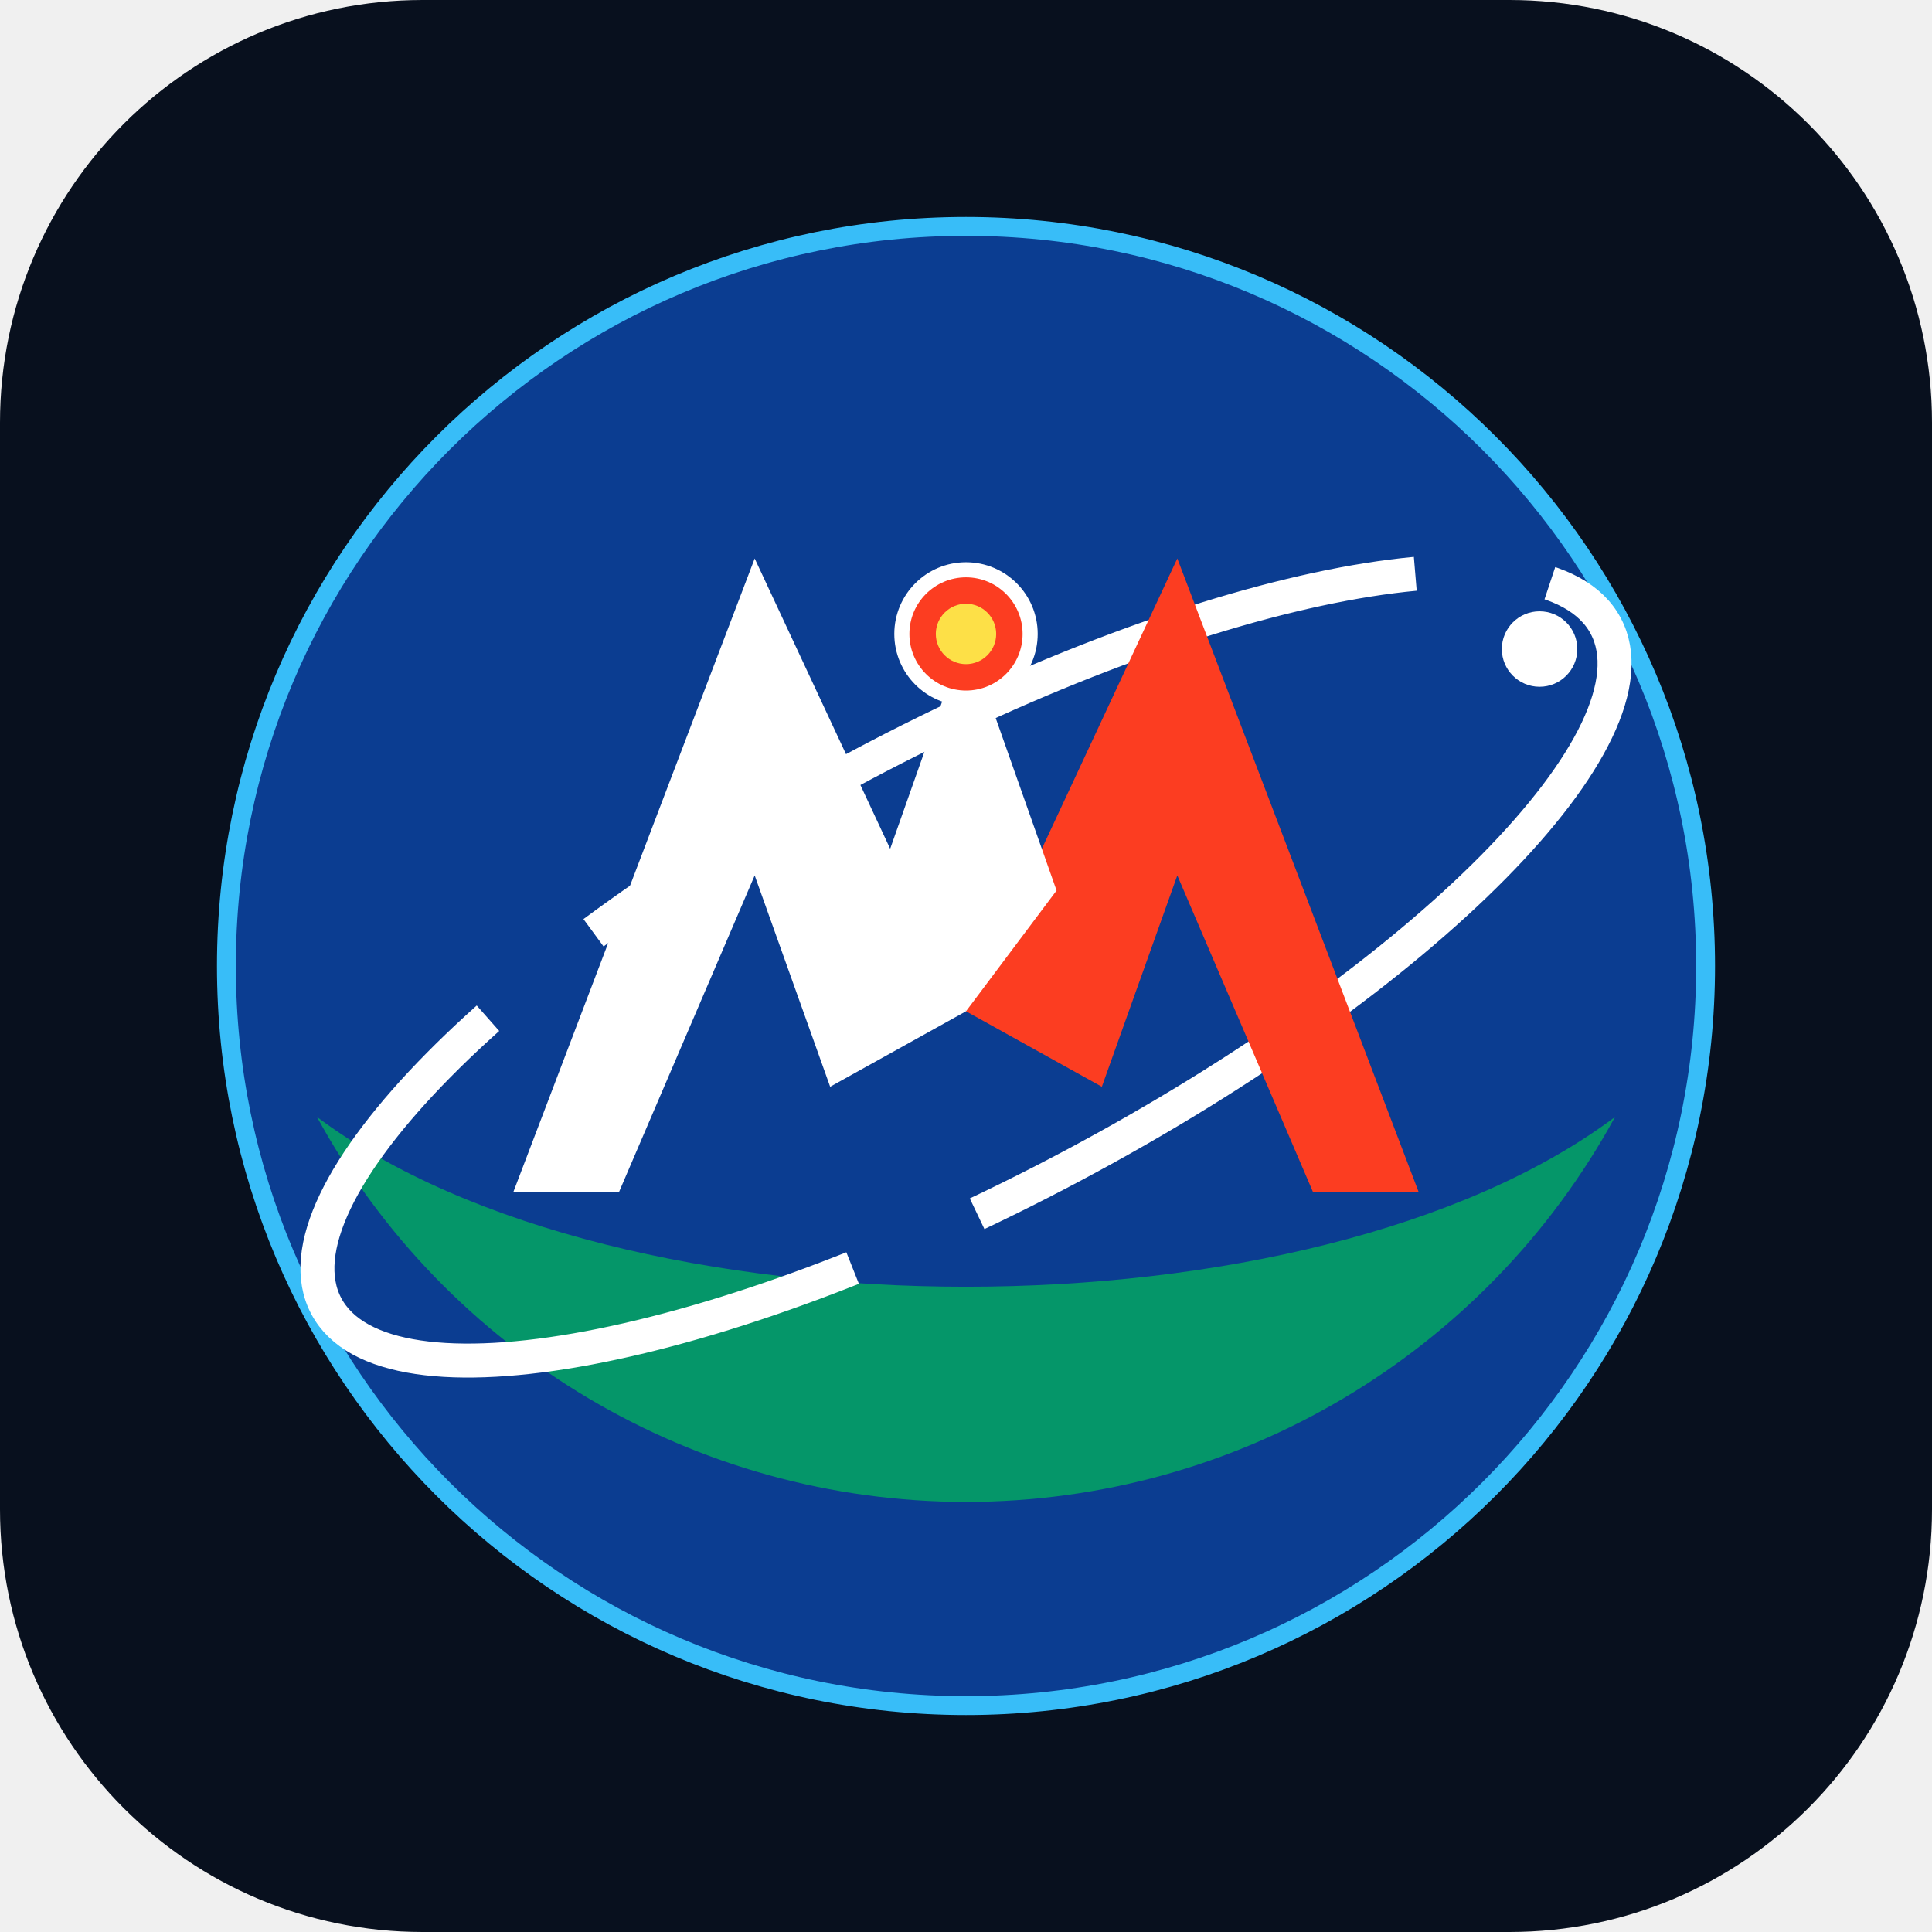
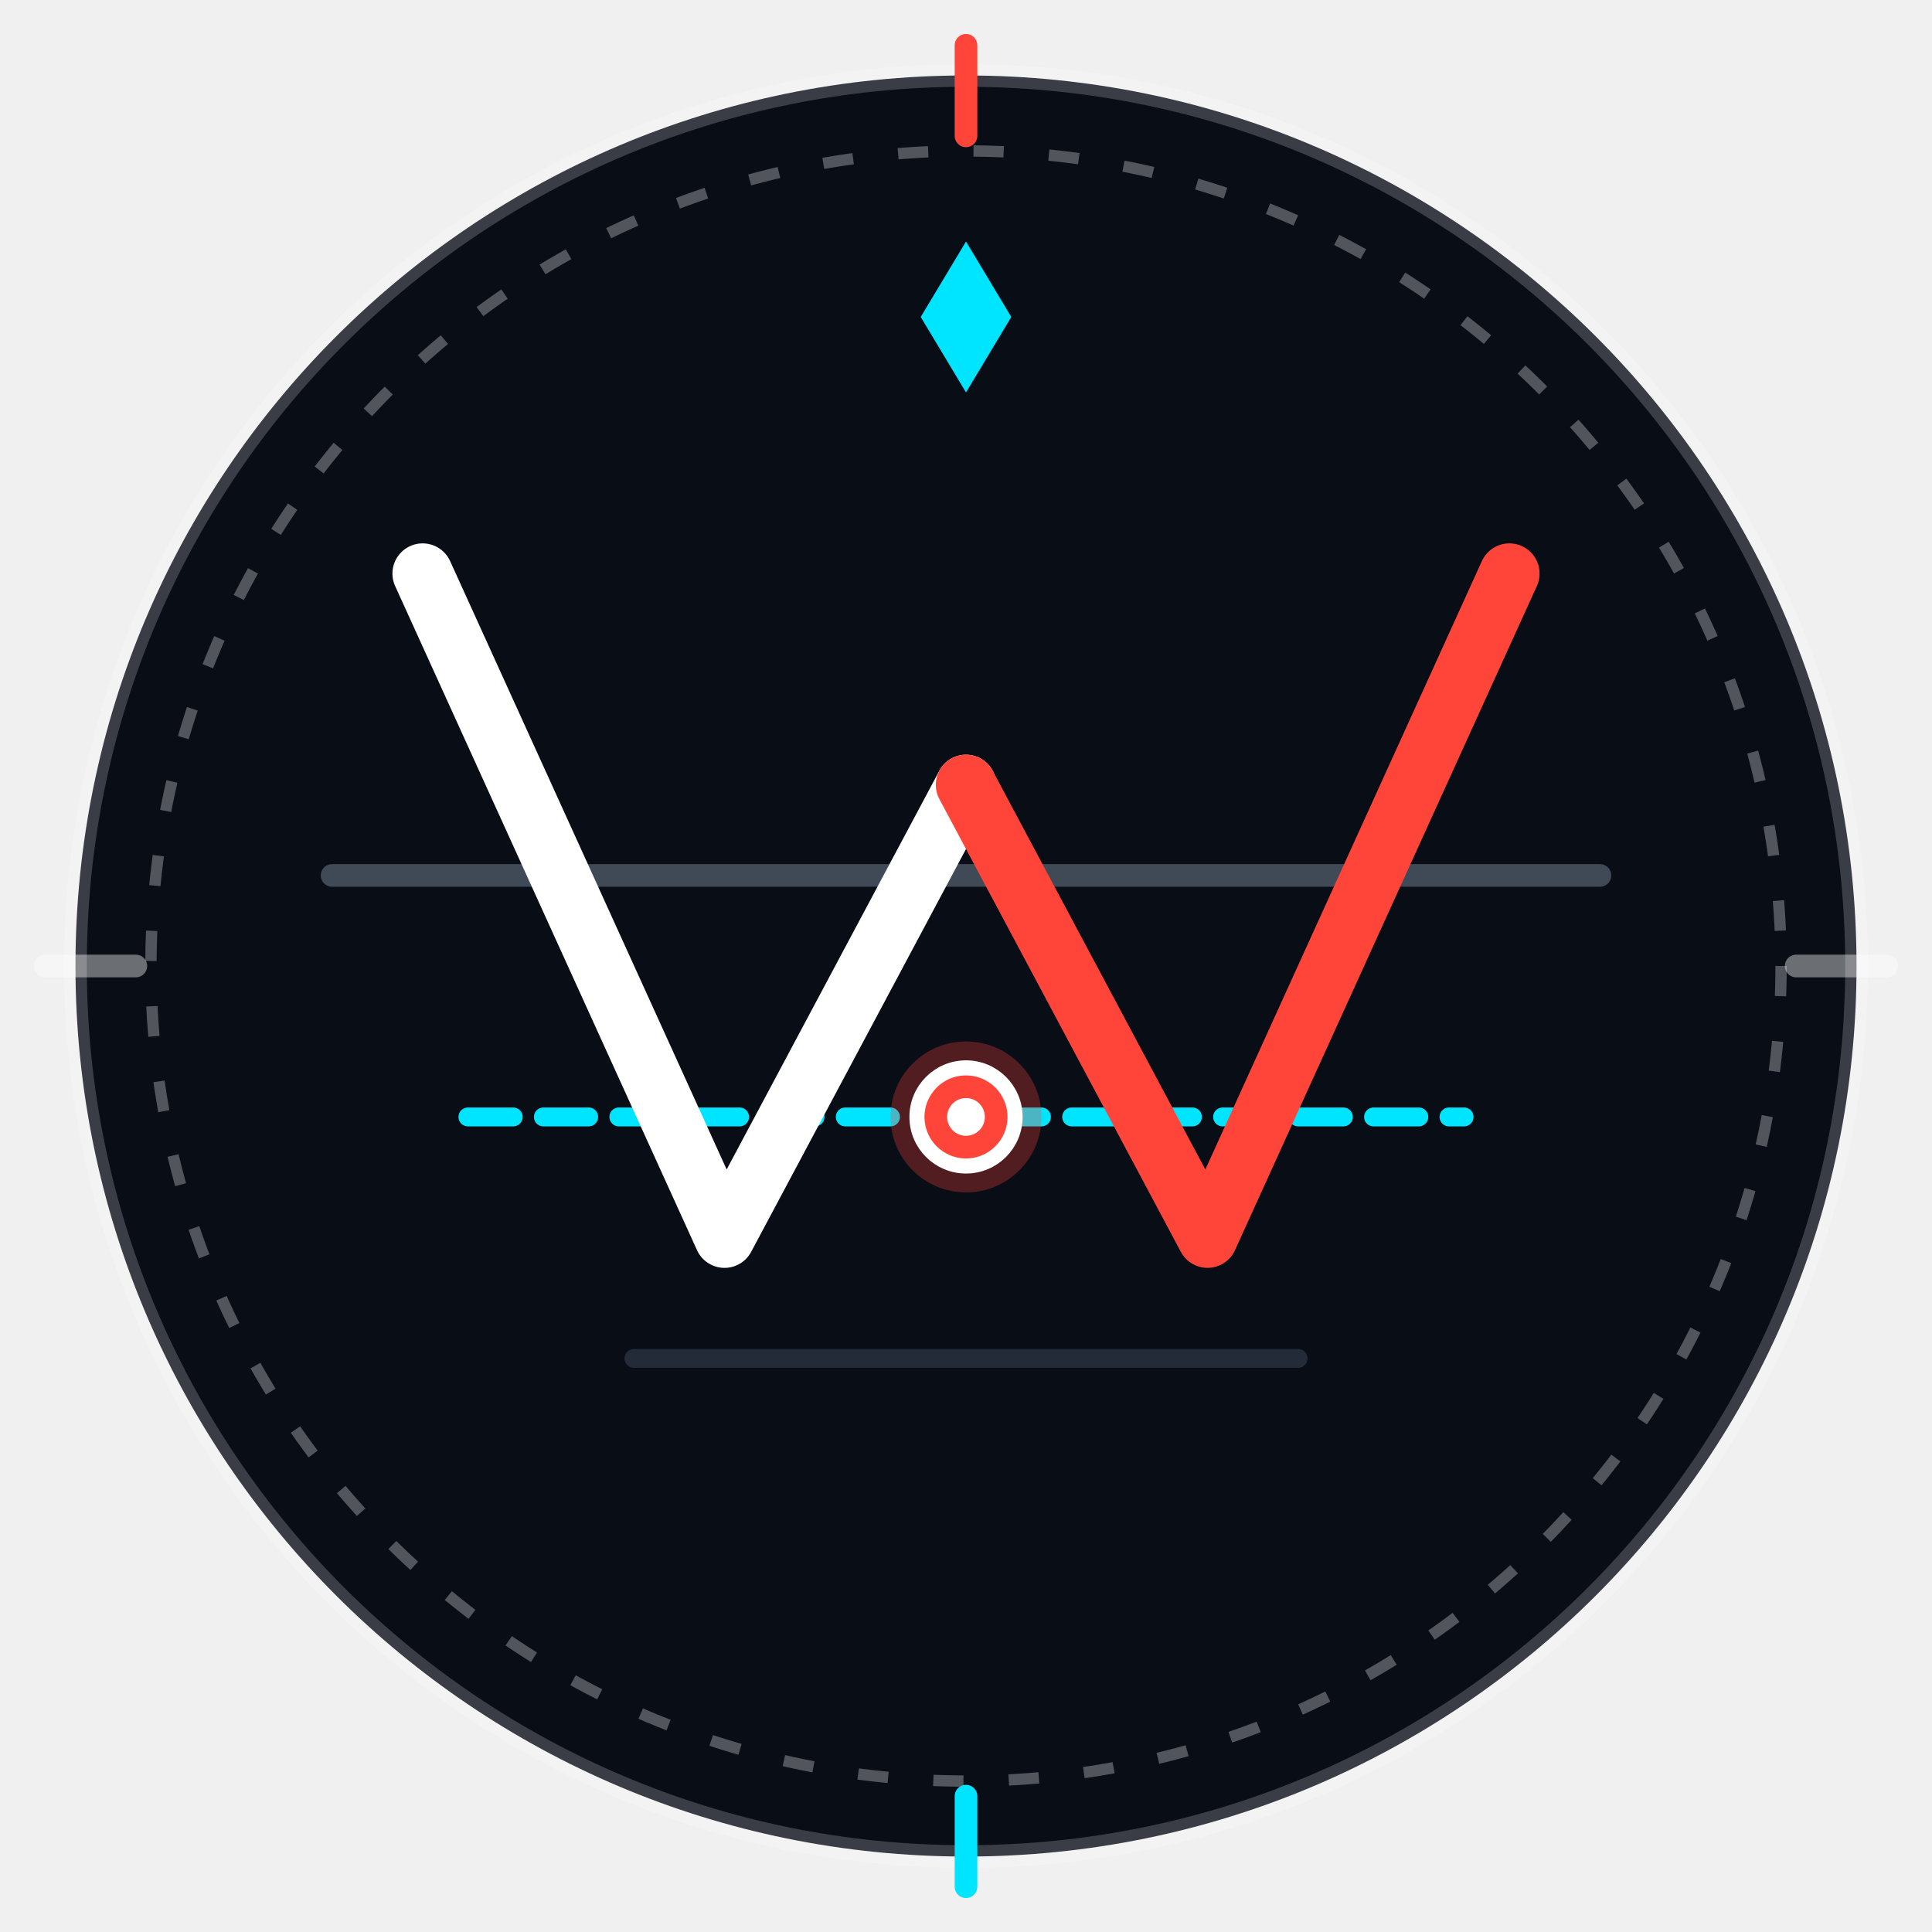
<svg xmlns="http://www.w3.org/2000/svg" viewBox="0 0 256 256" width="256" height="256">
-   <rect x="0" y="0" width="256" height="256" rx="56" fill="#08101E" />
-   <circle cx="128" cy="128" r="98" fill="#0B3D91" />
-   <circle cx="128" cy="128" r="98" fill="none" stroke="#38BDF8" stroke-width="2.5" />
-   <path d="M 42,148 A 98,98 0 0 0 214,148 C 174,178 82,178 42,148 Z" fill="#059669" />
-   <ellipse cx="128" cy="128" rx="96" ry="30" fill="none" stroke="#FFFFFF" stroke-width="4.5" stroke-dasharray="120 18" transform="rotate(-28 128 128)" />
-   <polygon points="68,158 100,74 128,134 110,144 100,116 82,158" fill="#FFFFFF" />
-   <polygon points="188,158 156,74 128,134 146,144 156,116 174,158" fill="#FC3D21" />
-   <polygon points="128,84 140,118 128,134 116,118" fill="#FFFFFF" />
-   <circle cx="128" cy="84" r="8.5" fill="#FC3D21" stroke="#FFFFFF" stroke-width="2" />
-   <circle cx="128" cy="84" r="4" fill="#FDE047" />
-   <circle cx="204" cy="86" r="5" fill="#FFFFFF" />
+   <circle cx="128" cy="128" r="118" fill="#090D16" stroke="#FFFFFF" stroke-width="3" stroke-opacity="0.2" />
+   <circle cx="128" cy="128" r="108" fill="none" stroke="#FFFFFF" stroke-width="1.5" stroke-dasharray="4 6" stroke-opacity="0.3" />
+   <line x1="128" y1="6" x2="128" y2="18" stroke="#FF453A" stroke-width="3" stroke-linecap="round" />
+   <line x1="128" y1="238" x2="128" y2="250" stroke="#00E5FF" stroke-width="3" stroke-linecap="round" />
+   <line x1="6" y1="128" x2="18" y2="128" stroke="#FFFFFF" stroke-width="3" stroke-opacity="0.4" stroke-linecap="round" />
+   <line x1="238" y1="128" x2="250" y2="128" stroke="#FFFFFF" stroke-width="3" stroke-opacity="0.4" stroke-linecap="round" />
+   <line x1="44" y1="116" x2="212" y2="116" stroke="#94A3B8" stroke-width="3" stroke-opacity="0.4" stroke-linecap="round" />
+   <line x1="62" y1="148" x2="194" y2="148" stroke="#00E5FF" stroke-width="2.5" stroke-dasharray="6 4" stroke-linecap="round" />
+   <line x1="84" y1="180" x2="172" y2="180" stroke="#64748B" stroke-width="2.5" stroke-opacity="0.3" stroke-linecap="round" />
+   <polyline points="56,76 96,164 128,104" fill="none" stroke="#FFFFFF" stroke-width="8" stroke-linecap="round" stroke-linejoin="round" />
+   <polyline points="200,76 160,164 128,104" fill="none" stroke="#FF453A" stroke-width="8" stroke-linecap="round" stroke-linejoin="round" />
+   <circle cx="128" cy="148" r="10" fill="#FF453A" fill-opacity="0.3" />
+   <circle cx="128" cy="148" r="6.5" fill="#FF453A" stroke="#FFFFFF" stroke-width="2" />
+   <circle cx="128" cy="148" r="2.5" fill="#FFFFFF" />
+   <polygon points="128,32 134,42 128,52 122,42" fill="#00E5FF" />
</svg>
